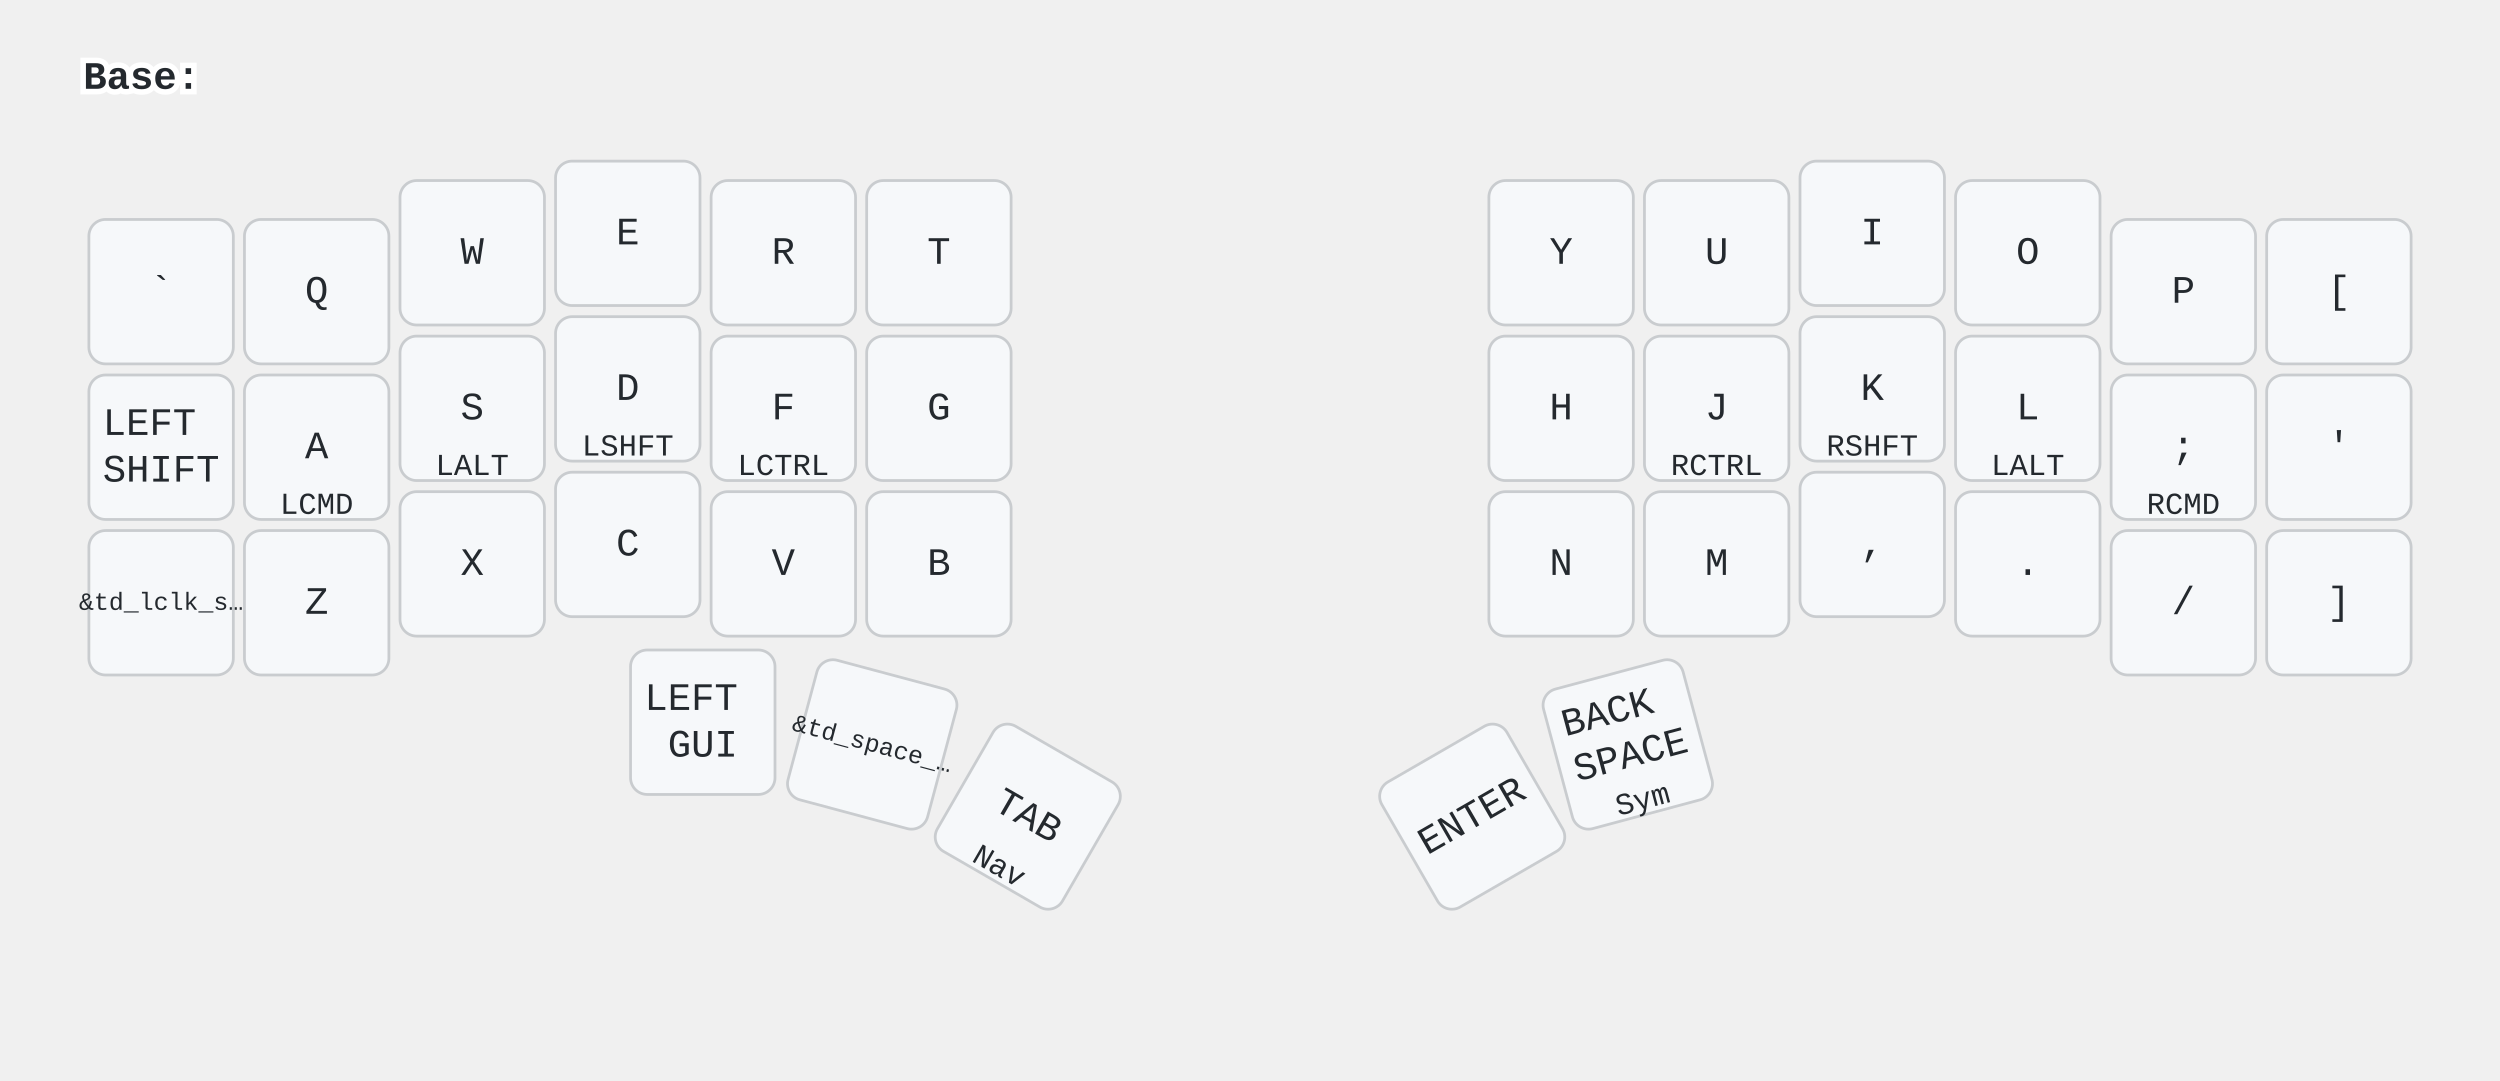
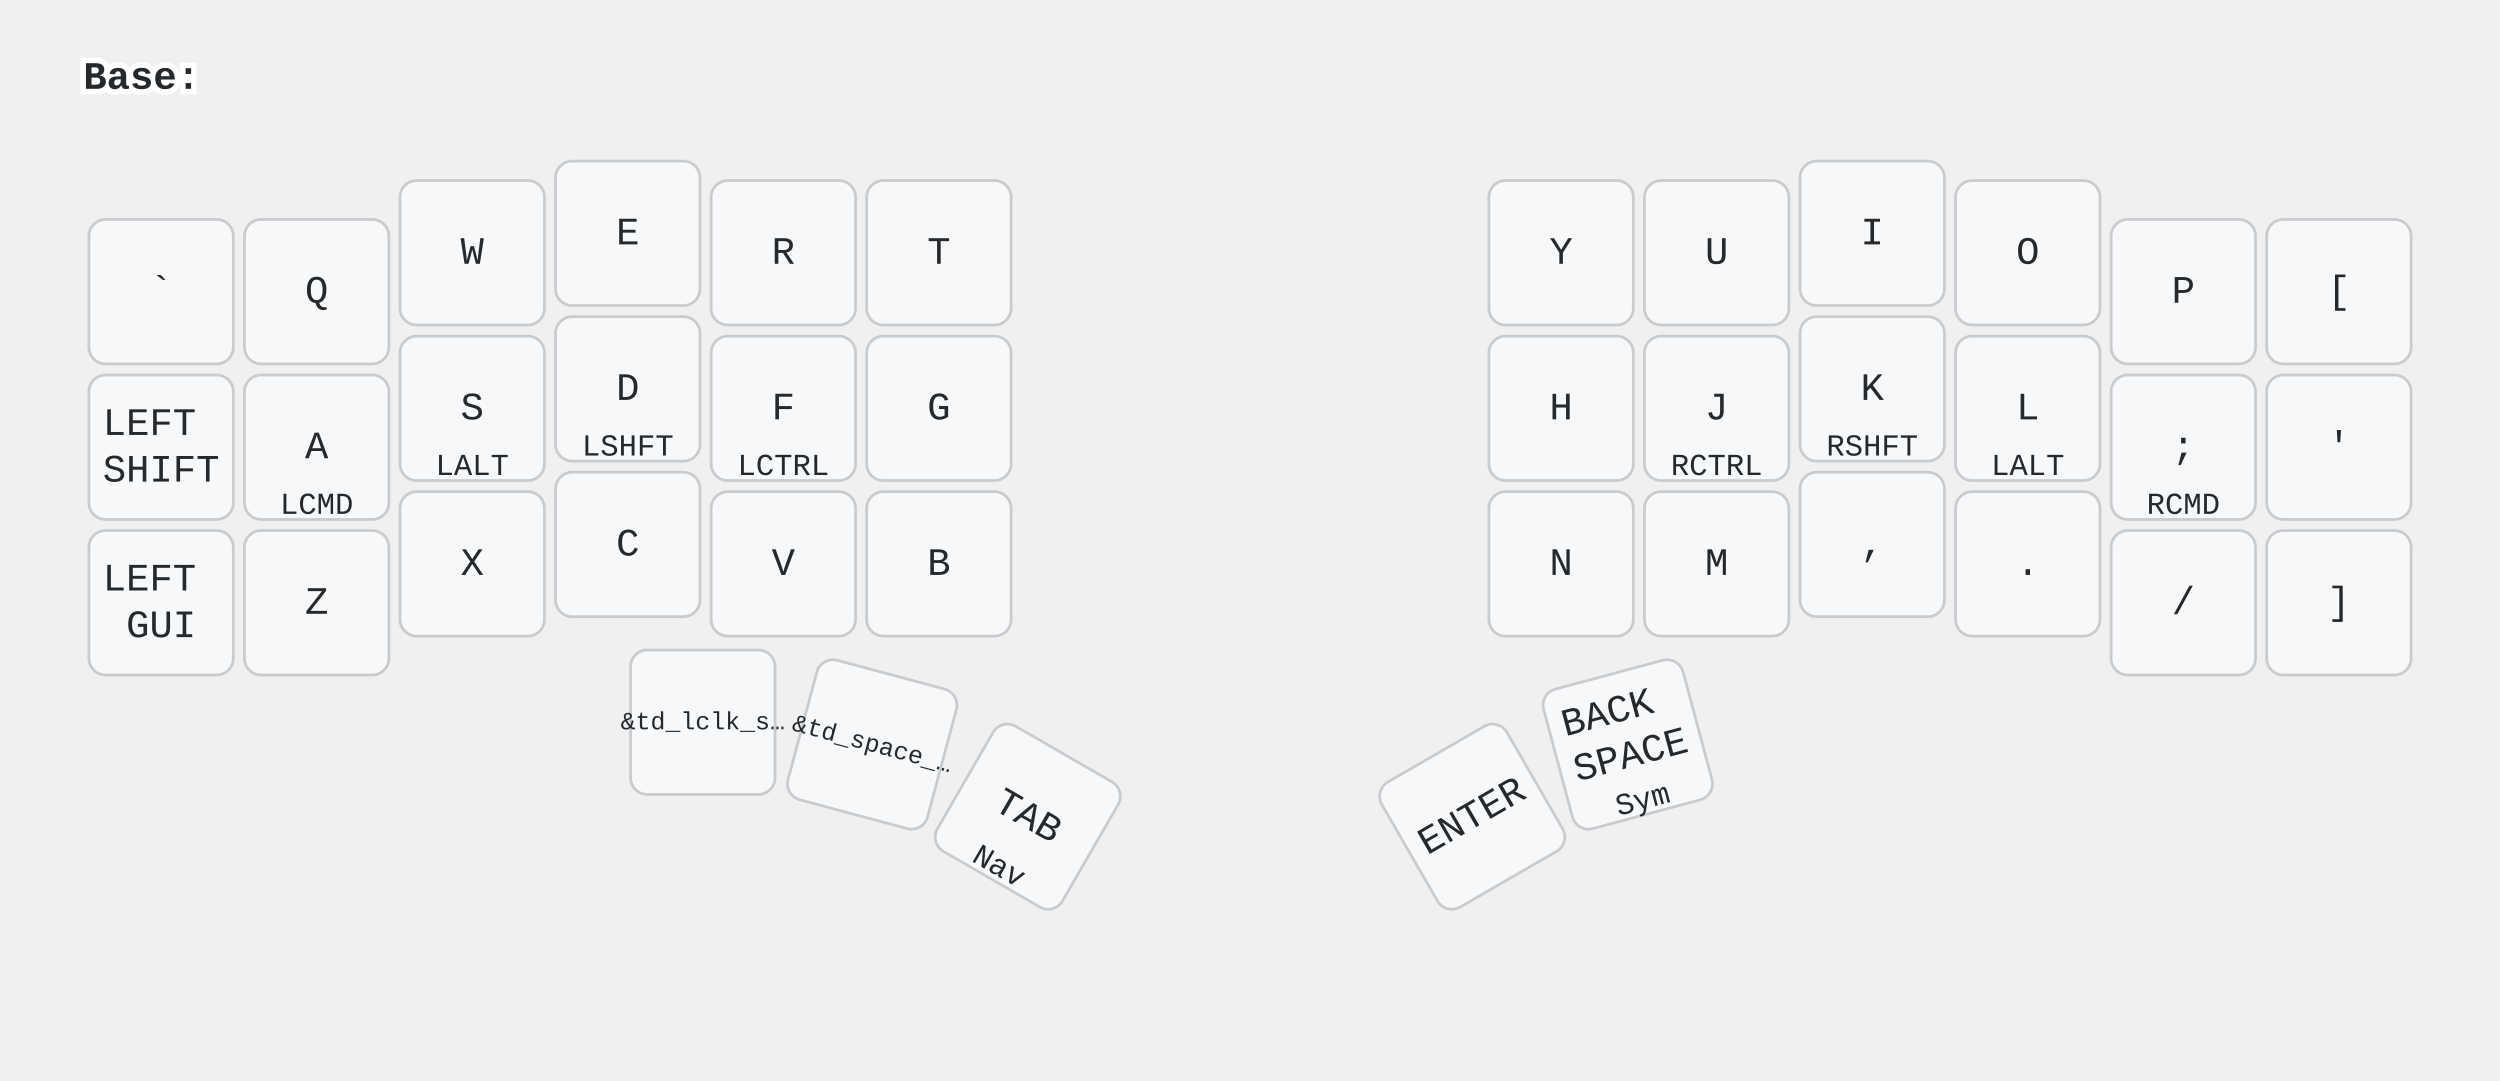
<svg xmlns="http://www.w3.org/2000/svg" width="900" height="389" viewBox="0 0 900 389" class="keymap">
  <style>/* inherit to force styles through use tags */
svg path {
    fill: inherit;
}

/* font and background color specifications */
svg.keymap {
    font-family: SFMono-Regular,Consolas,Liberation Mono,Menlo,monospace;
    font-size: 14px;
    font-kerning: normal;
    text-rendering: optimizeLegibility;
    fill: #24292e;
}

/* default key styling */
rect.key {
    fill: #f6f8fa;
}

rect.key, rect.combo {
    stroke: #c9cccf;
    stroke-width: 1;
}

/* default key side styling, only used is draw_key_sides is set */
rect.side {
    filter: brightness(90%);
}

/* color accent for combo boxes */
rect.combo, rect.combo-separate {
    fill: #cdf;
}

/* color accent for held keys */
rect.held, rect.combo.held {
    fill: #fdd;
}

/* color accent for ghost (optional) keys */
rect.ghost, rect.combo.ghost {
    stroke-dasharray: 4, 4;
    stroke-width: 2;
}

text {
    text-anchor: middle;
    dominant-baseline: middle;
}

/* styling for layer labels */
text.label {
    font-weight: bold;
    text-anchor: start;
    stroke: white;
    stroke-width: 4;
    paint-order: stroke;
}

/* styling for optional footer */
text.footer {
    text-anchor: end;
    dominant-baseline: auto;
    stroke: white;
    stroke-width: 4;
    paint-order: stroke;
}

/* styling for combo tap, and key non-tap label text */
text.combo, text.hold, text.shifted, text.left, text.right, text.tl, text.tr, text.bl, text.br {
    font-size: 11px;
}

text.hold, text.bl, text.br {
    text-anchor: middle;
    dominant-baseline: auto;
}

text.shifted, text.tl, text.tr {
    text-anchor: middle;
    dominant-baseline: hanging;
}

text.left, text.tl, text.bl {
    text-anchor: start;
}

text.right, text.tr, text.br {
    text-anchor: end;
}

text.layer-activator {
    text-decoration: underline;
}

/* styling for hold/shifted label text in combo box */
text.combo.hold, text.combo.shifted, text.combo.left, text.combo.right {
    font-size: 8px;
}

/* lighter symbol for transparent keys */
text.trans {
    fill: #7b7e81;
}

/* styling for combo dendrons */
path.combo {
    stroke-width: 1;
    stroke: gray;
    fill: none;
}

/* Start Tabler Icons Cleanup */
/* cannot use height/width with glyphs */
.icon-tabler &gt; path {
    fill: inherit;
    stroke: inherit;
    stroke-width: 2;
}
/* hide tabler's default box */
.icon-tabler &gt; path[stroke="none"][fill="none"] {
    visibility: hidden;
}
/* End Tabler Icons Cleanup */

@media (prefers-color-scheme: dark) {
svg.keymap { fill: #d1d6db; }
rect.key { fill: #3f4750; }
rect.key, rect.combo { stroke: #60666c; }
rect.combo, rect.combo-separate { fill: #1f3d7a; }
rect.held, rect.combo.held { fill: #854747; }
text.label, text.footer { stroke: black; }
text.trans { fill: #7e8184; }
path.combo { stroke: #7f7f7f; }

}</style>
  <g transform="translate(30, 0)" class="layer-Base">
    <text x="0" y="28" class="label" id="Base">Base:</text>
    <g transform="translate(0, 56)">
      <g transform="translate(28, 49)" class="key keypos-0">
        <rect rx="6" ry="6" x="-26" y="-26" width="52" height="52" class="key" />
        <text x="0" y="0" class="key tap">`</text>
      </g>
      <g transform="translate(84, 49)" class="key keypos-1">
        <rect rx="6" ry="6" x="-26" y="-26" width="52" height="52" class="key" />
        <text x="0" y="0" class="key tap">Q</text>
      </g>
      <g transform="translate(140, 35)" class="key keypos-2">
        <rect rx="6" ry="6" x="-26" y="-26" width="52" height="52" class="key" />
        <text x="0" y="0" class="key tap">W</text>
      </g>
      <g transform="translate(196, 28)" class="key keypos-3">
        <rect rx="6" ry="6" x="-26" y="-26" width="52" height="52" class="key" />
        <text x="0" y="0" class="key tap">E</text>
      </g>
      <g transform="translate(252, 35)" class="key keypos-4">
        <rect rx="6" ry="6" x="-26" y="-26" width="52" height="52" class="key" />
        <text x="0" y="0" class="key tap">R</text>
      </g>
      <g transform="translate(308, 35)" class="key keypos-5">
        <rect rx="6" ry="6" x="-26" y="-26" width="52" height="52" class="key" />
        <text x="0" y="0" class="key tap">T</text>
      </g>
      <g transform="translate(532, 35)" class="key keypos-6">
        <rect rx="6" ry="6" x="-26" y="-26" width="52" height="52" class="key" />
        <text x="0" y="0" class="key tap">Y</text>
      </g>
      <g transform="translate(588, 35)" class="key keypos-7">
        <rect rx="6" ry="6" x="-26" y="-26" width="52" height="52" class="key" />
        <text x="0" y="0" class="key tap">U</text>
      </g>
      <g transform="translate(644, 28)" class="key keypos-8">
        <rect rx="6" ry="6" x="-26" y="-26" width="52" height="52" class="key" />
        <text x="0" y="0" class="key tap">I</text>
      </g>
      <g transform="translate(700, 35)" class="key keypos-9">
        <rect rx="6" ry="6" x="-26" y="-26" width="52" height="52" class="key" />
        <text x="0" y="0" class="key tap">O</text>
      </g>
      <g transform="translate(756, 49)" class="key keypos-10">
        <rect rx="6" ry="6" x="-26" y="-26" width="52" height="52" class="key" />
        <text x="0" y="0" class="key tap">P</text>
      </g>
      <g transform="translate(812, 49)" class="key keypos-11">
        <rect rx="6" ry="6" x="-26" y="-26" width="52" height="52" class="key" />
        <text x="0" y="0" class="key tap">[</text>
      </g>
      <g transform="translate(28, 105)" class="key keypos-12">
        <rect rx="6" ry="6" x="-26" y="-26" width="52" height="52" class="key" />
        <text x="0" y="0" class="key tap">
          <tspan x="0" dy="-0.6em">LEFT</tspan>
          <tspan x="0" dy="1.2em">SHIFT</tspan>
        </text>
      </g>
      <g transform="translate(84, 105)" class="key keypos-13">
        <rect rx="6" ry="6" x="-26" y="-26" width="52" height="52" class="key" />
        <text x="0" y="0" class="key tap">A</text>
        <text x="0" y="24" class="key hold">LCMD</text>
      </g>
      <g transform="translate(140, 91)" class="key keypos-14">
        <rect rx="6" ry="6" x="-26" y="-26" width="52" height="52" class="key" />
        <text x="0" y="0" class="key tap">S</text>
        <text x="0" y="24" class="key hold">LALT</text>
      </g>
      <g transform="translate(196, 84)" class="key keypos-15">
        <rect rx="6" ry="6" x="-26" y="-26" width="52" height="52" class="key" />
        <text x="0" y="0" class="key tap">D</text>
        <text x="0" y="24" class="key hold">LSHFT</text>
      </g>
      <g transform="translate(252, 91)" class="key keypos-16">
        <rect rx="6" ry="6" x="-26" y="-26" width="52" height="52" class="key" />
        <text x="0" y="0" class="key tap">F</text>
        <text x="0" y="24" class="key hold">LCTRL</text>
      </g>
      <g transform="translate(308, 91)" class="key keypos-17">
        <rect rx="6" ry="6" x="-26" y="-26" width="52" height="52" class="key" />
        <text x="0" y="0" class="key tap">G</text>
      </g>
      <g transform="translate(532, 91)" class="key keypos-18">
        <rect rx="6" ry="6" x="-26" y="-26" width="52" height="52" class="key" />
        <text x="0" y="0" class="key tap">H</text>
      </g>
      <g transform="translate(588, 91)" class="key keypos-19">
        <rect rx="6" ry="6" x="-26" y="-26" width="52" height="52" class="key" />
        <text x="0" y="0" class="key tap">J</text>
        <text x="0" y="24" class="key hold">RCTRL</text>
      </g>
      <g transform="translate(644, 84)" class="key keypos-20">
        <rect rx="6" ry="6" x="-26" y="-26" width="52" height="52" class="key" />
        <text x="0" y="0" class="key tap">K</text>
        <text x="0" y="24" class="key hold">RSHFT</text>
      </g>
      <g transform="translate(700, 91)" class="key keypos-21">
        <rect rx="6" ry="6" x="-26" y="-26" width="52" height="52" class="key" />
        <text x="0" y="0" class="key tap">L</text>
        <text x="0" y="24" class="key hold">LALT</text>
      </g>
      <g transform="translate(756, 105)" class="key keypos-22">
        <rect rx="6" ry="6" x="-26" y="-26" width="52" height="52" class="key" />
        <text x="0" y="0" class="key tap">;</text>
        <text x="0" y="24" class="key hold">RCMD</text>
      </g>
      <g transform="translate(812, 105)" class="key keypos-23">
        <rect rx="6" ry="6" x="-26" y="-26" width="52" height="52" class="key" />
        <text x="0" y="0" class="key tap">'</text>
      </g>
      <g transform="translate(28, 161)" class="key keypos-24">
        <rect rx="6" ry="6" x="-26" y="-26" width="52" height="52" class="key" />
        <text x="0" y="0" class="key tap">
-           <tspan style="font-size: 64%">&amp;td_lclk_s…</tspan>
-         </text>
-       </g>
-       <g transform="translate(84, 161)" class="key keypos-25">
-         <rect rx="6" ry="6" x="-26" y="-26" width="52" height="52" class="key" />
-         <text x="0" y="0" class="key tap">Z</text>
-       </g>
-       <g transform="translate(140, 147)" class="key keypos-26">
-         <rect rx="6" ry="6" x="-26" y="-26" width="52" height="52" class="key" />
-         <text x="0" y="0" class="key tap">X</text>
-       </g>
-       <g transform="translate(196, 140)" class="key keypos-27">
-         <rect rx="6" ry="6" x="-26" y="-26" width="52" height="52" class="key" />
-         <text x="0" y="0" class="key tap">C</text>
-       </g>
-       <g transform="translate(252, 147)" class="key keypos-28">
-         <rect rx="6" ry="6" x="-26" y="-26" width="52" height="52" class="key" />
-         <text x="0" y="0" class="key tap">V</text>
-       </g>
-       <g transform="translate(308, 147)" class="key keypos-29">
-         <rect rx="6" ry="6" x="-26" y="-26" width="52" height="52" class="key" />
-         <text x="0" y="0" class="key tap">B</text>
-       </g>
-       <g transform="translate(532, 147)" class="key keypos-30">
-         <rect rx="6" ry="6" x="-26" y="-26" width="52" height="52" class="key" />
-         <text x="0" y="0" class="key tap">N</text>
-       </g>
-       <g transform="translate(588, 147)" class="key keypos-31">
-         <rect rx="6" ry="6" x="-26" y="-26" width="52" height="52" class="key" />
-         <text x="0" y="0" class="key tap">M</text>
-       </g>
-       <g transform="translate(644, 140)" class="key keypos-32">
-         <rect rx="6" ry="6" x="-26" y="-26" width="52" height="52" class="key" />
-         <text x="0" y="0" class="key tap">,</text>
-       </g>
-       <g transform="translate(700, 147)" class="key keypos-33">
-         <rect rx="6" ry="6" x="-26" y="-26" width="52" height="52" class="key" />
-         <text x="0" y="0" class="key tap">.</text>
-       </g>
-       <g transform="translate(756, 161)" class="key keypos-34">
-         <rect rx="6" ry="6" x="-26" y="-26" width="52" height="52" class="key" />
-         <text x="0" y="0" class="key tap">/</text>
-       </g>
-       <g transform="translate(812, 161)" class="key keypos-35">
-         <rect rx="6" ry="6" x="-26" y="-26" width="52" height="52" class="key" />
-         <text x="0" y="0" class="key tap">]</text>
-       </g>
-       <g transform="translate(223, 204)" class="key keypos-36">
-         <rect rx="6" ry="6" x="-26" y="-26" width="52" height="52" class="key" />
-         <text x="0" y="0" class="key tap">
          <tspan x="0" dy="-0.6em">LEFT</tspan>
          <tspan x="0" dy="1.2em">GUI</tspan>
+         </text>
+       </g>
+       <g transform="translate(84, 161)" class="key keypos-25">
+         <rect rx="6" ry="6" x="-26" y="-26" width="52" height="52" class="key" />
+         <text x="0" y="0" class="key tap">Z</text>
+       </g>
+       <g transform="translate(140, 147)" class="key keypos-26">
+         <rect rx="6" ry="6" x="-26" y="-26" width="52" height="52" class="key" />
+         <text x="0" y="0" class="key tap">X</text>
+       </g>
+       <g transform="translate(196, 140)" class="key keypos-27">
+         <rect rx="6" ry="6" x="-26" y="-26" width="52" height="52" class="key" />
+         <text x="0" y="0" class="key tap">C</text>
+       </g>
+       <g transform="translate(252, 147)" class="key keypos-28">
+         <rect rx="6" ry="6" x="-26" y="-26" width="52" height="52" class="key" />
+         <text x="0" y="0" class="key tap">V</text>
+       </g>
+       <g transform="translate(308, 147)" class="key keypos-29">
+         <rect rx="6" ry="6" x="-26" y="-26" width="52" height="52" class="key" />
+         <text x="0" y="0" class="key tap">B</text>
+       </g>
+       <g transform="translate(532, 147)" class="key keypos-30">
+         <rect rx="6" ry="6" x="-26" y="-26" width="52" height="52" class="key" />
+         <text x="0" y="0" class="key tap">N</text>
+       </g>
+       <g transform="translate(588, 147)" class="key keypos-31">
+         <rect rx="6" ry="6" x="-26" y="-26" width="52" height="52" class="key" />
+         <text x="0" y="0" class="key tap">M</text>
+       </g>
+       <g transform="translate(644, 140)" class="key keypos-32">
+         <rect rx="6" ry="6" x="-26" y="-26" width="52" height="52" class="key" />
+         <text x="0" y="0" class="key tap">,</text>
+       </g>
+       <g transform="translate(700, 147)" class="key keypos-33">
+         <rect rx="6" ry="6" x="-26" y="-26" width="52" height="52" class="key" />
+         <text x="0" y="0" class="key tap">.</text>
+       </g>
+       <g transform="translate(756, 161)" class="key keypos-34">
+         <rect rx="6" ry="6" x="-26" y="-26" width="52" height="52" class="key" />
+         <text x="0" y="0" class="key tap">/</text>
+       </g>
+       <g transform="translate(812, 161)" class="key keypos-35">
+         <rect rx="6" ry="6" x="-26" y="-26" width="52" height="52" class="key" />
+         <text x="0" y="0" class="key tap">]</text>
+       </g>
+       <g transform="translate(223, 204)" class="key keypos-36">
+         <rect rx="6" ry="6" x="-26" y="-26" width="52" height="52" class="key" />
+         <text x="0" y="0" class="key tap">
+           <tspan style="font-size: 64%">&amp;td_lclk_s…</tspan>
        </text>
      </g>
      <g transform="translate(284, 212) rotate(15.0)" class="key keypos-37">
        <rect rx="6" ry="6" x="-26" y="-26" width="52" height="52" class="key" />
        <text x="0" y="0" class="key tap">
          <tspan style="font-size: 64%">&amp;td_space_…</tspan>
        </text>
      </g>
      <g transform="translate(340, 238) rotate(30.0)" class="key keypos-38">
        <rect rx="6" ry="6" x="-26" y="-26" width="52" height="52" class="key" />
        <text x="0" y="0" class="key tap">TAB</text>
        <text x="0" y="24" class="key hold">Nav</text>
      </g>
      <g transform="translate(500, 238) rotate(-30.0)" class="key keypos-39">
        <rect rx="6" ry="6" x="-26" y="-26" width="52" height="52" class="key" />
        <text x="0" y="0" class="key tap">ENTER</text>
      </g>
      <g transform="translate(556, 212) rotate(-15.0)" class="key keypos-40">
        <rect rx="6" ry="6" x="-26" y="-26" width="52" height="52" class="key" />
        <text x="0" y="0" class="key tap">
          <tspan x="0" dy="-0.9em">BACK</tspan>
          <tspan x="0" dy="1.2em">SPACE</tspan>
        </text>
        <text x="0" y="24" class="key hold">Sym</text>
      </g>
    </g>
  </g>
</svg>
